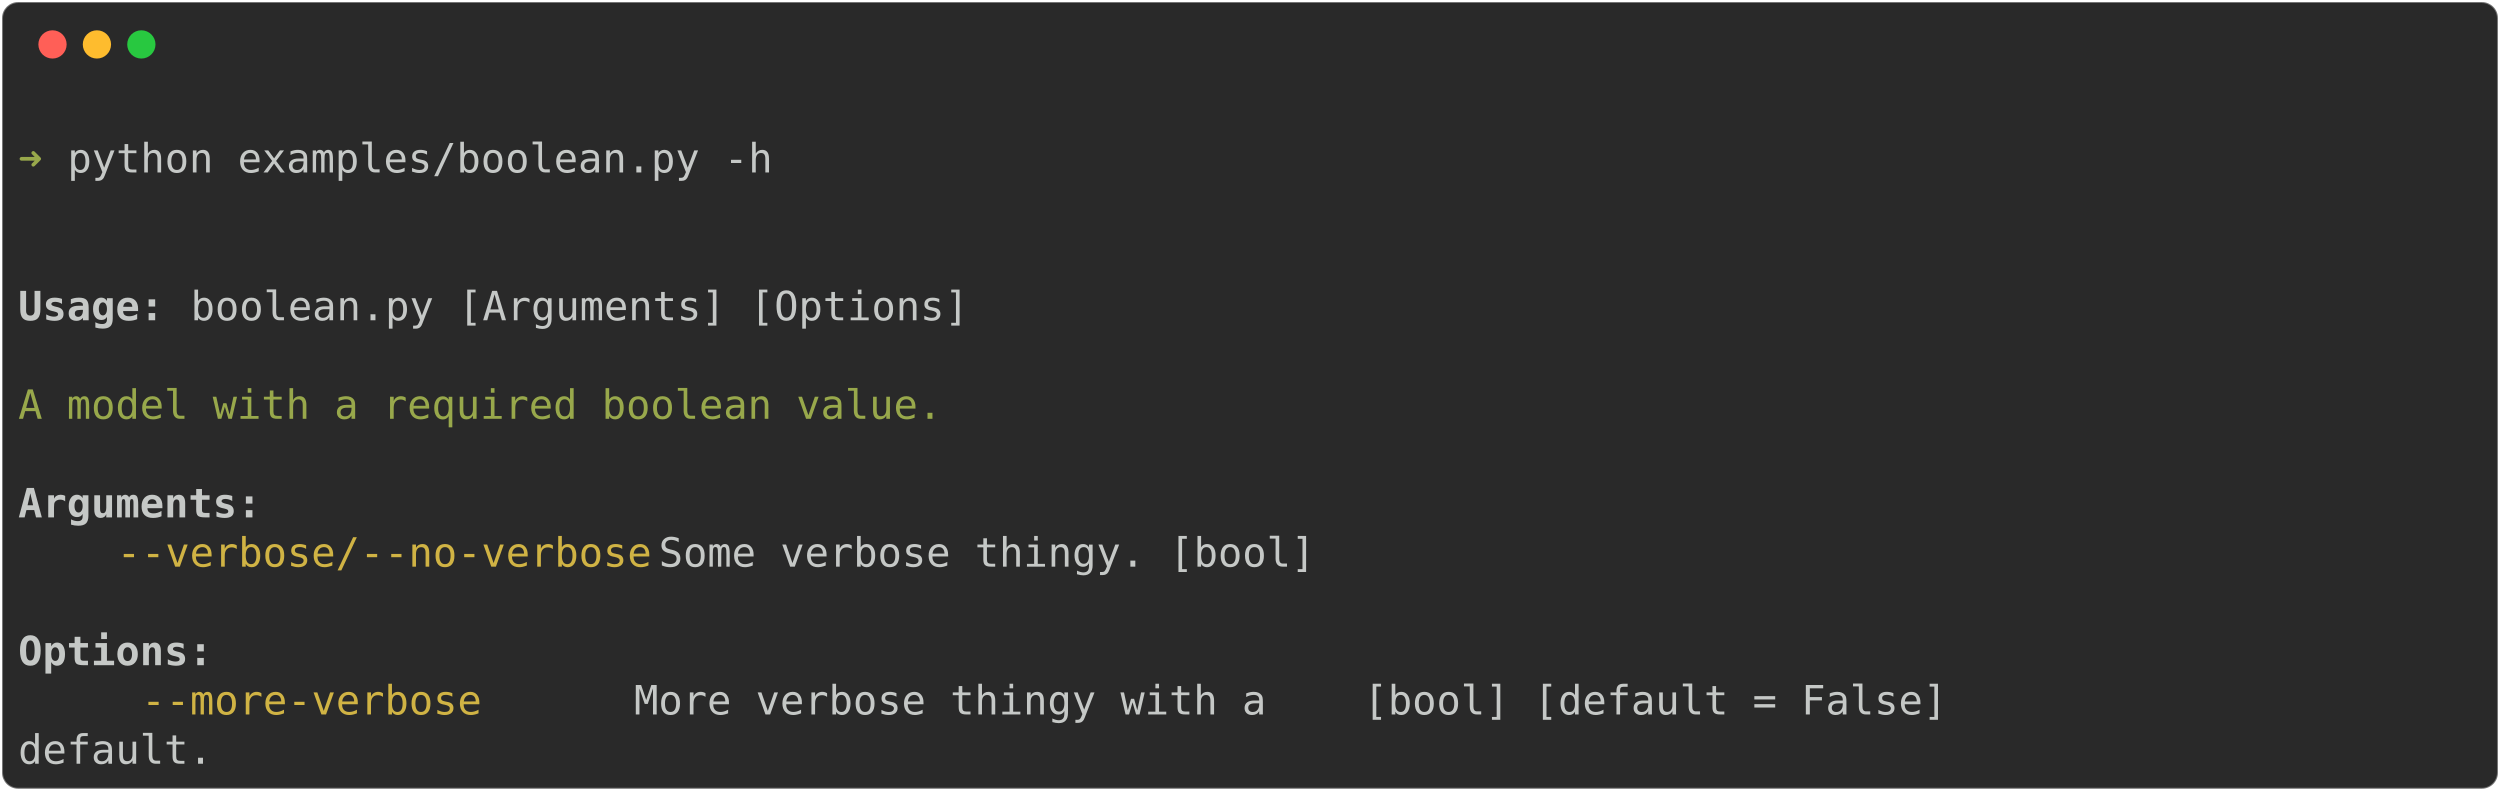
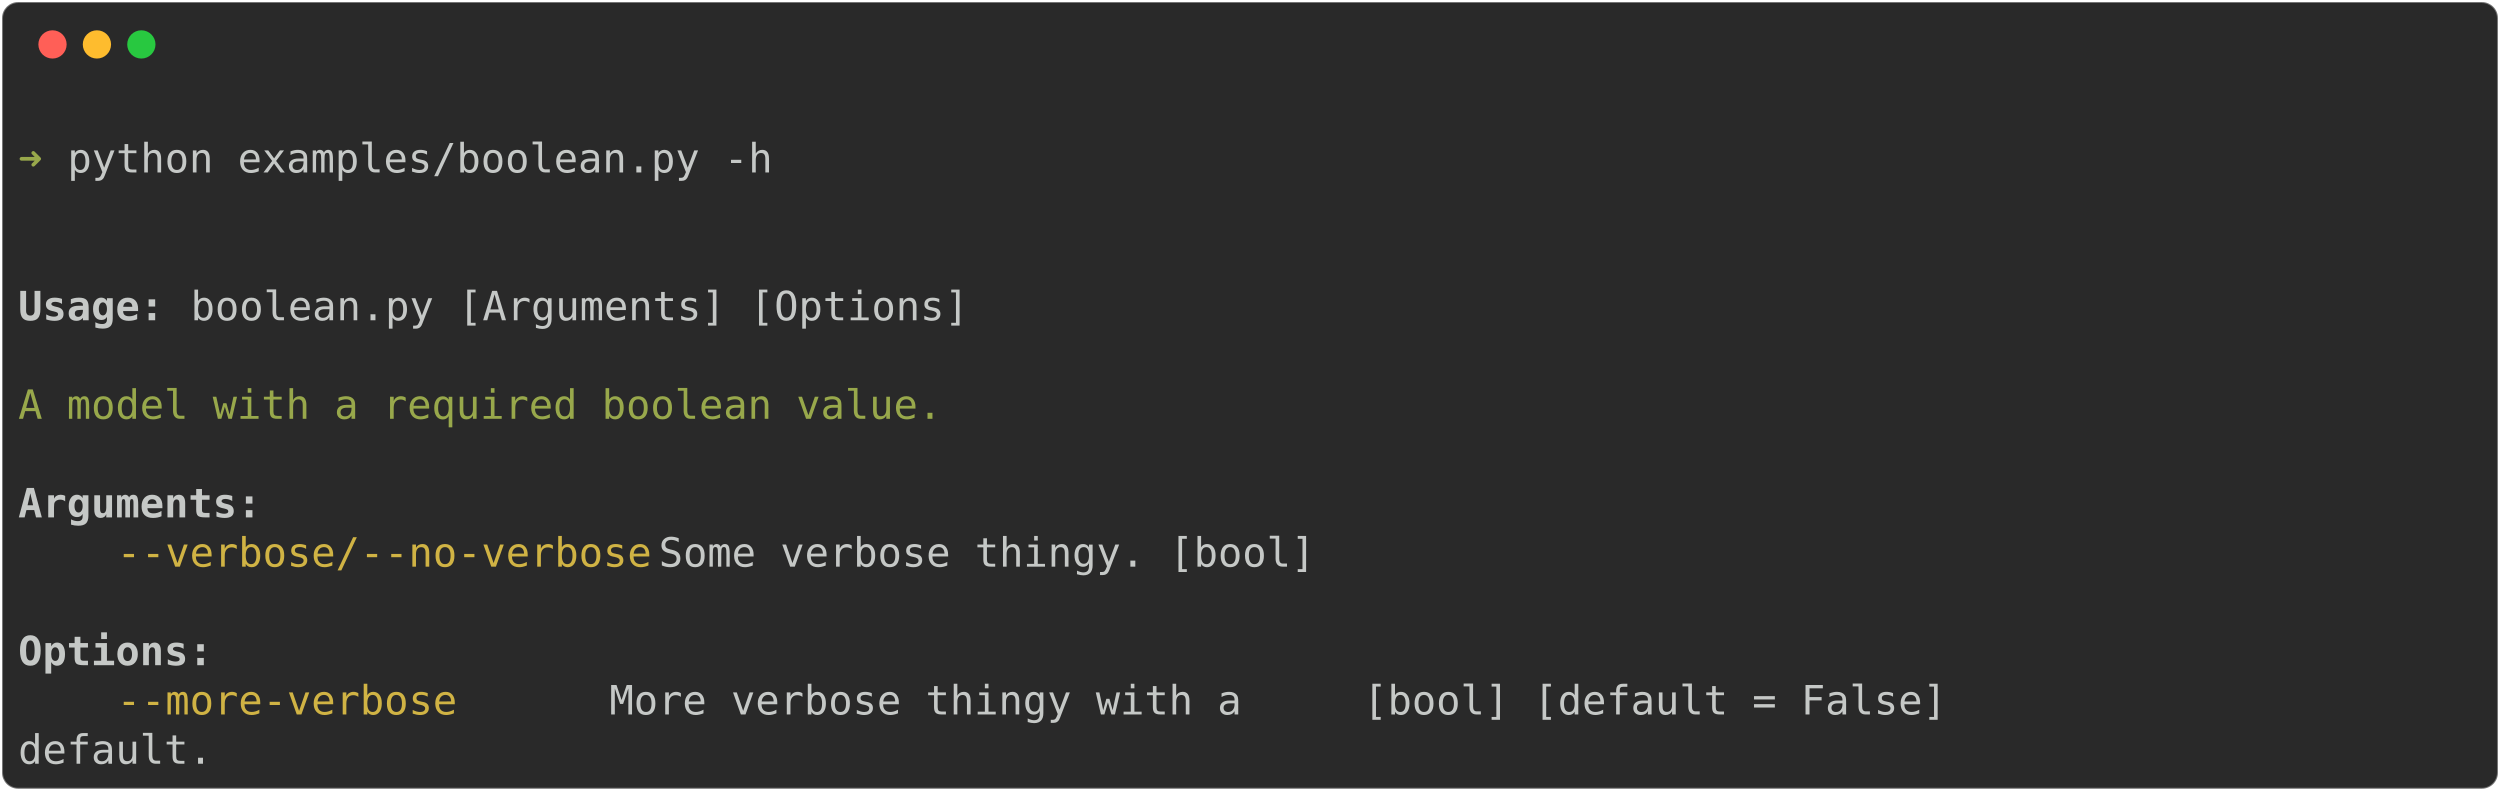
<svg xmlns="http://www.w3.org/2000/svg" class="rich-terminal" viewBox="0 0 1238 391.6">
  <style>

    @font-face {
        font-family: "Fira Code";
        src: local("FiraCode-Regular"),
                url("https://cdnjs.cloudflare.com/ajax/libs/firacode/6.2.0/woff2/FiraCode-Regular.woff2") format("woff2"),
                url("https://cdnjs.cloudflare.com/ajax/libs/firacode/6.2.0/woff/FiraCode-Regular.woff") format("woff");
        font-style: normal;
        font-weight: 400;
    }
    @font-face {
        font-family: "Fira Code";
        src: local("FiraCode-Bold"),
                url("https://cdnjs.cloudflare.com/ajax/libs/firacode/6.2.0/woff2/FiraCode-Bold.woff2") format("woff2"),
                url("https://cdnjs.cloudflare.com/ajax/libs/firacode/6.2.0/woff/FiraCode-Bold.woff") format("woff");
        font-style: bold;
        font-weight: 700;
    }

    .abcdefg-matrix {
        font-family: Fira Code, monospace;
        font-size: 20px;
        line-height: 24.4px;
        font-variant-east-asian: full-width;
    }

    .abcdefg-title {
        font-size: 18px;
        font-weight: bold;
        font-family: arial;
    }

    .abcdefg-r1 { fill: #c5c8c6 }
.abcdefg-r2 { fill: #98a84b }
.abcdefg-r3 { fill: #c5c8c6;font-weight: bold }
.abcdefg-r4 { fill: #d0b344 }
    </style>
  <defs>
    <clipPath id="abcdefg-clip-terminal">
      <rect x="0" y="0" width="1219.0" height="340.6" />
    </clipPath>
    <clipPath id="abcdefg-line-0">
      <rect x="0" y="1.5" width="1220" height="24.65" />
    </clipPath>
    <clipPath id="abcdefg-line-1">
      <rect x="0" y="25.9" width="1220" height="24.65" />
    </clipPath>
    <clipPath id="abcdefg-line-2">
      <rect x="0" y="50.3" width="1220" height="24.65" />
    </clipPath>
    <clipPath id="abcdefg-line-3">
      <rect x="0" y="74.7" width="1220" height="24.65" />
    </clipPath>
    <clipPath id="abcdefg-line-4">
      <rect x="0" y="99.1" width="1220" height="24.65" />
    </clipPath>
    <clipPath id="abcdefg-line-5">
      <rect x="0" y="123.5" width="1220" height="24.65" />
    </clipPath>
    <clipPath id="abcdefg-line-6">
      <rect x="0" y="147.9" width="1220" height="24.65" />
    </clipPath>
    <clipPath id="abcdefg-line-7">
      <rect x="0" y="172.3" width="1220" height="24.65" />
    </clipPath>
    <clipPath id="abcdefg-line-8">
      <rect x="0" y="196.7" width="1220" height="24.65" />
    </clipPath>
    <clipPath id="abcdefg-line-9">
      <rect x="0" y="221.1" width="1220" height="24.65" />
    </clipPath>
    <clipPath id="abcdefg-line-10">
      <rect x="0" y="245.5" width="1220" height="24.65" />
    </clipPath>
    <clipPath id="abcdefg-line-11">
      <rect x="0" y="269.9" width="1220" height="24.65" />
    </clipPath>
    <clipPath id="abcdefg-line-12">
      <rect x="0" y="294.3" width="1220" height="24.65" />
    </clipPath>
  </defs>
  <rect fill="#292929" stroke="rgba(255,255,255,0.35)" stroke-width="1" x="1" y="1" width="1236" height="389.6" rx="8" />
  <g transform="translate(26,22)">
    <circle cx="0" cy="0" r="7" fill="#ff5f57" />
    <circle cx="22" cy="0" r="7" fill="#febc2e" />
    <circle cx="44" cy="0" r="7" fill="#28c840" />
  </g>
  <g transform="translate(9, 41)" clip-path="url(#abcdefg-clip-terminal)">
    <g class="abcdefg-matrix">
      <text class="abcdefg-r1" x="1220" y="20" textLength="12.2" clip-path="url(#abcdefg-line-0)">
</text>
      <text class="abcdefg-r2" x="0" y="44.4" textLength="24.4" clip-path="url(#abcdefg-line-1)">➜ </text>
      <text class="abcdefg-r1" x="24.4" y="44.4" textLength="353.8" clip-path="url(#abcdefg-line-1)">python examples/boolean.py -h</text>
      <text class="abcdefg-r1" x="1220" y="44.4" textLength="12.2" clip-path="url(#abcdefg-line-1)">
</text>
      <text class="abcdefg-r1" x="1220" y="68.8" textLength="12.2" clip-path="url(#abcdefg-line-2)">
</text>
      <text class="abcdefg-r1" x="1220" y="93.2" textLength="12.2" clip-path="url(#abcdefg-line-3)">
</text>
      <text class="abcdefg-r3" x="0" y="117.6" textLength="85.4" clip-path="url(#abcdefg-line-4)">Usage: </text>
      <text class="abcdefg-r1" x="85.4" y="117.6" textLength="390.4" clip-path="url(#abcdefg-line-4)">boolean.py [Arguments] [Options]</text>
      <text class="abcdefg-r1" x="1220" y="117.6" textLength="12.2" clip-path="url(#abcdefg-line-4)">
</text>
      <text class="abcdefg-r1" x="1220" y="142" textLength="12.2" clip-path="url(#abcdefg-line-5)">
</text>
      <text class="abcdefg-r2" x="0" y="166.4" textLength="463.6" clip-path="url(#abcdefg-line-6)">A model with a required boolean value.</text>
      <text class="abcdefg-r1" x="1220" y="166.4" textLength="12.2" clip-path="url(#abcdefg-line-6)">
</text>
      <text class="abcdefg-r1" x="1220" y="190.8" textLength="12.2" clip-path="url(#abcdefg-line-7)">
</text>
      <text class="abcdefg-r3" x="0" y="215.2" textLength="122" clip-path="url(#abcdefg-line-8)">Arguments:</text>
      <text class="abcdefg-r1" x="1220" y="215.2" textLength="12.2" clip-path="url(#abcdefg-line-8)">
</text>
      <text class="abcdefg-r4" x="48.8" y="239.6" textLength="268.4" clip-path="url(#abcdefg-line-9)">--verbose/--no-verbose</text>
      <text class="abcdefg-r1" x="317.2" y="239.6" textLength="341.6" clip-path="url(#abcdefg-line-9)"> Some verbose thingy. [bool]</text>
      <text class="abcdefg-r1" x="1220" y="239.6" textLength="12.2" clip-path="url(#abcdefg-line-9)">
</text>
      <text class="abcdefg-r1" x="1220" y="264" textLength="12.2" clip-path="url(#abcdefg-line-10)">
</text>
      <text class="abcdefg-r3" x="0" y="288.4" textLength="97.6" clip-path="url(#abcdefg-line-11)">Options:</text>
      <text class="abcdefg-r1" x="1220" y="288.4" textLength="12.2" clip-path="url(#abcdefg-line-11)">
</text>
-       <text class="abcdefg-r4" x="61" y="312.8" textLength="244" clip-path="url(#abcdefg-line-12)">--more-verbose      </text>
-       <text class="abcdefg-r1" x="305" y="312.8" textLength="671" clip-path="url(#abcdefg-line-12)"> More verbose thingy with a    [bool] [default = False]</text>
+       <text class="abcdefg-r4" x="48.8" y="312.8" textLength="244" clip-path="url(#abcdefg-line-12)">--more-verbose      </text>
+       <text class="abcdefg-r1" x="292.8" y="312.8" textLength="683.2" clip-path="url(#abcdefg-line-12)"> More verbose thingy with a     [bool] [default = False]</text>
      <text class="abcdefg-r1" x="1220" y="312.8" textLength="12.2" clip-path="url(#abcdefg-line-12)">
</text>
-       <text class="abcdefg-r1" x="0" y="337.2" textLength="976" clip-path="url(#abcdefg-line-13)">                          default.                                              </text>
+       <text class="abcdefg-r1" x="0" y="337.2" textLength="976" clip-path="url(#abcdefg-line-13)">                         default.                                               </text>
      <text class="abcdefg-r1" x="1220" y="337.2" textLength="12.2" clip-path="url(#abcdefg-line-13)">
</text>
    </g>
  </g>
</svg>
